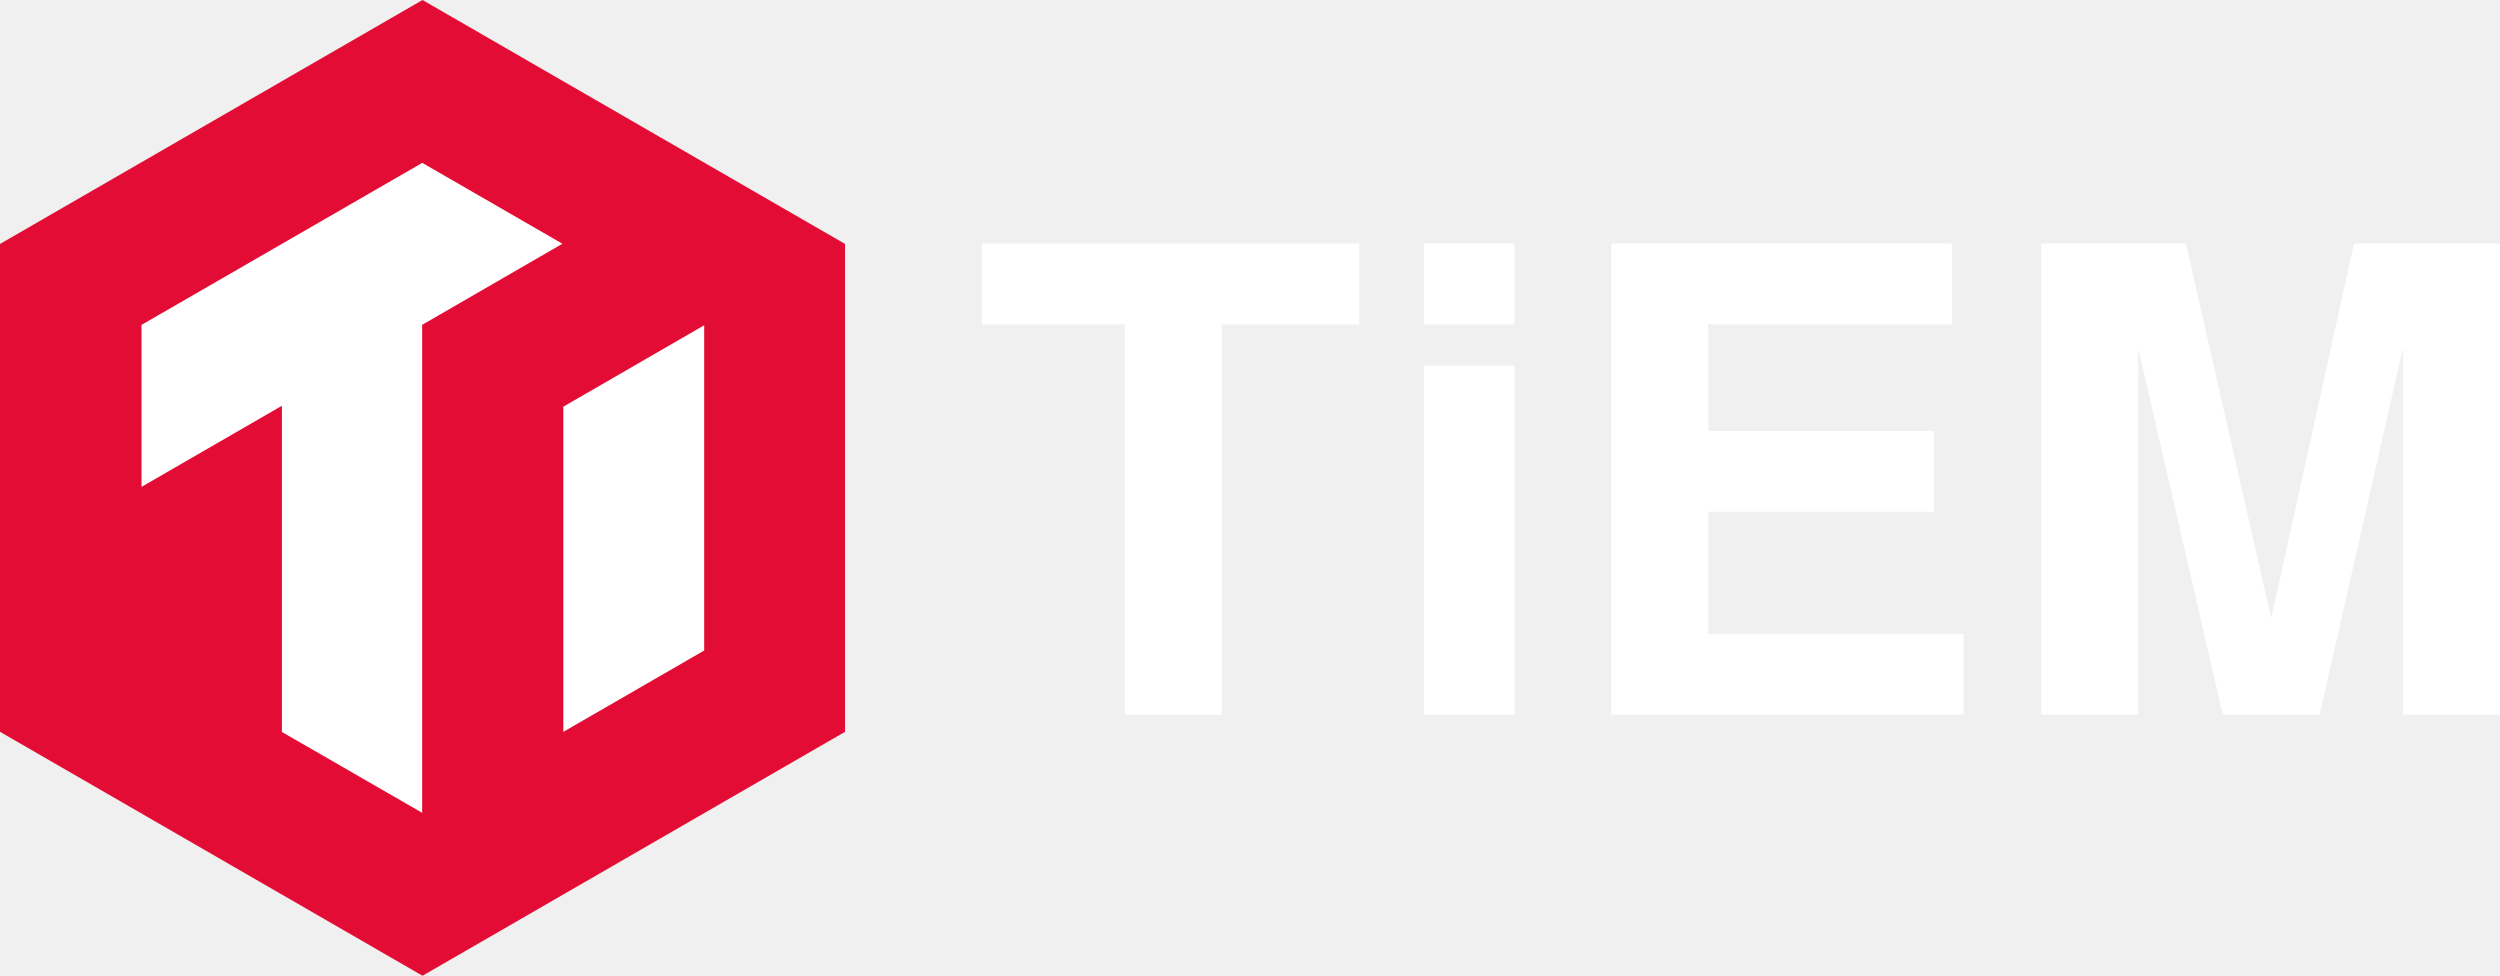
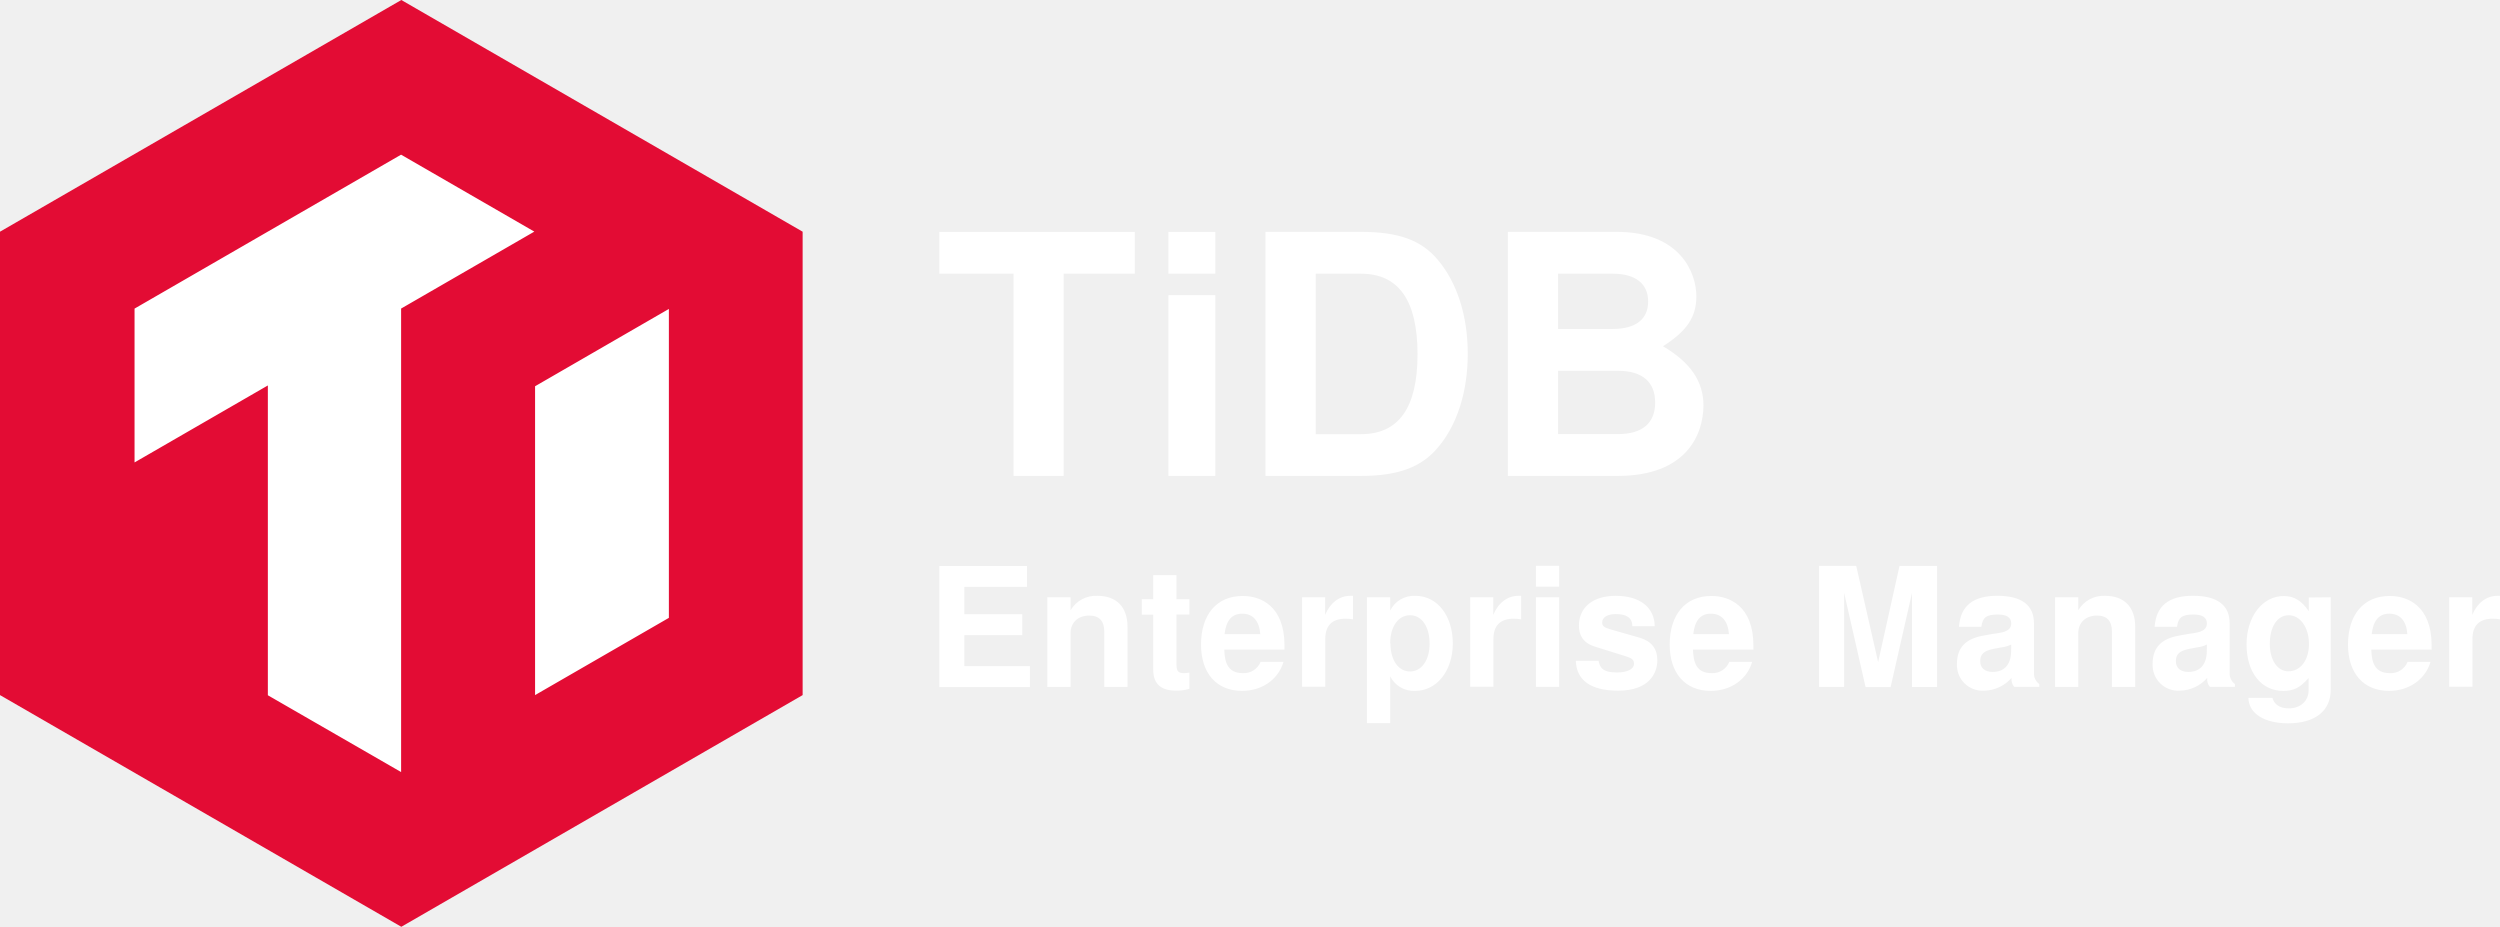
- <svg xmlns="http://www.w3.org/2000/svg" viewBox="0 0 98.642 38.5">
-   <g data-name="组 8215">
-     <g data-name="组 284" fill="#fff">
-       <path data-name="路径 27" d="M48.204 28.199h-3.825v-15.4h-5.635V9.612h14.891v3.187h-5.431Z" />
-       <path data-name="路径 28" d="M59.756 12.797h-3.57V9.61h3.57Zm0 15.4h-3.57v-13.77h3.57Z" />
-       <path data-name="路径 29" d="M67.406 25.012h10.072v3.187h-13.9V9.61h13.438v3.187h-9.613v4.207h8.9v3.188h-8.9Z" />
-       <path data-name="路径 30" d="M84.363 28.199h-3.825V9.61h5.711l3.366 14.79 3.264-14.79h5.763v18.589h-3.825V13.716l-3.29 14.483h-3.825l-3.34-14.483Z" />
-     </g>
-     <g data-name="组 285">
-       <path data-name="路径 40" d="M0 9.625v19.25L16.671 38.5l16.671-9.625V9.625L16.671 0Z" fill="#e30c34" />
-       <path data-name="路径 41" d="M16.661 6.426 5.584 12.819v6.391l5.538-3.2v12.87l5.535 3.191V12.817l5.534-3.2Z" fill="#fff" />
-       <path data-name="路径 42" d="M22.227 16.046v12.83l5.558-3.209V12.834Z" fill="#fff" />
+ <svg xmlns="http://www.w3.org/2000/svg" viewBox="0 0 598.84 222">
+   <defs>
+     <style>.cls-2{fill:#fff}</style>
+   </defs>
+   <g id="图层_2" data-name="图层 2">
+     <g id="Layer_2" data-name="Layer 2">
+       <path style="fill:#e30c34" d="M0 55.5v111L96.13 222l96.13-55.5v-111L96.13 0 0 55.5z" />
+       <path class="cls-2" d="M96.07 37.05 32.23 73.92v36.85l31.93-18.44v74.21l31.92 18.4V73.91l31.91-18.43-31.92-18.43zM128.17 92.52v73.98l32.05-18.5V74l-32.05 18.52zM254.78 114h-12V65.56H225v-10h46.83v10h-17.05ZM291.11 65.56h-11.23v-10h11.23Zm0 48.44h-11.23V70.7h11.23ZM303.13 55.54H326c9 0 14.51 2 18.44 6.74 4.65 5.53 7.14 13.47 7.14 22.45s-2.49 17-7.14 22.45c-3.94 4.73-9.55 6.82-18.44 6.82h-22.87ZM326 104c9.06 0 13.55-6.34 13.55-19.17s-4.5-19.27-13.55-19.27h-10.84V104ZM387.49 114h-26.3V55.54h26.06c15.4 0 19.09 10 19.09 15.4 0 5-2.25 8.34-8 12 6.57 3.85 9.7 8.42 9.7 14.19-.04 7.01-4.11 16.87-20.55 16.87Zm-14.27-35.2h13.07c5.53 0 8.5-2.33 8.5-6.58s-3-6.66-8.5-6.66h-13.07Zm0 25.18h14.35c5.86 0 8.9-2.65 8.9-7.54s-3-7.62-8.9-7.62h-14.35ZM231 159.57h15.7v5H225v-29h21v5h-15v6.56h13.87v5H231ZM256.44 143.07v3.1a7.06 7.06 0 0 1 6.44-3.45c4.57 0 7.2 2.7 7.2 7.43v14.39h-5.57V151.3c0-2.54-1.19-3.85-3.58-3.85-2.7 0-4.49 1.67-4.49 4.21v12.88h-5.57v-21.47ZM284.9 147.21h-3.1v11.68c0 1.91.36 2.35 1.83 2.35a8.22 8.22 0 0 0 1.27-.12V165a10.38 10.38 0 0 1-3.22.43c-3.65 0-5.44-1.67-5.44-5v-13.2h-2.74v-3.7h2.74v-5.76h5.56v5.76h3.1ZM307.68 154.6a9.49 9.49 0 0 1 0 1h-14.43c.12 2.9.72 5.64 4.45 5.64a4.32 4.32 0 0 0 4.26-2.7h5.48c-1.23 4.21-5.12 6.95-9.93 6.95-6.09 0-9.82-4.21-9.82-11.09 0-7.19 3.77-11.64 9.94-11.64 4.29-.04 10.05 2.34 10.05 11.84Zm-10.13-7.6c-2.47 0-3.86 1.63-4.22 4.89h8.55c-.24-3.17-1.75-4.89-4.33-4.89ZM317.42 143.07v4.22c1.2-2.9 3.42-4.57 6-4.57a4.86 4.86 0 0 1 .67 0v5.64a9.7 9.7 0 0 0-1.75-.16q-4.89 0-4.89 4.89v11.41h-5.56v-21.43ZM348 154.12c0 6.52-3.81 11.37-9 11.37a6.32 6.32 0 0 1-6-3.49v11.21h-5.57v-30.14H333v3.18a6.36 6.36 0 0 1 6-3.53c5.53 0 9 5.08 9 11.4Zm-14.94 0c0 4 1.9 6.72 4.69 6.72s4.69-2.74 4.69-6.64c0-4.09-1.87-6.83-4.69-6.83s-4.75 2.74-4.75 6.75ZM357.69 143.07v4.22c1.19-2.9 3.42-4.57 6-4.57a4.91 4.91 0 0 1 .68 0v5.64a9.78 9.78 0 0 0-1.75-.16q-4.89 0-4.89 4.89v11.41h-5.56v-21.43ZM373.47 140.53h-5.56v-5h5.56Zm0 24h-5.56v-21.46h5.56ZM387.27 161.08c2.58 0 4.13-.79 4.13-2.11 0-.87-.47-1.31-1.87-1.74l-6.63-2.07c-1.24-.4-4.69-1.07-4.69-5.29 0-4.41 3.37-7.15 8.82-7.15 5.76 0 9.26 2.74 9.34 7.27H391c0-2-1.36-2.9-4-2.9-1.95 0-3.22.79-3.22 2 0 .87.4 1.19 2 1.67l7 2c2.82.84 4.21 2.63 4.21 5.41 0 3-1.87 7.27-9.38 7.27-6.52 0-10-2.46-10.14-7.15h5.45c.29 1.48.85 2.79 4.35 2.79ZM420 154.6a9.49 9.49 0 0 1 0 1h-14.48c.12 2.9.71 5.64 4.45 5.64a4.29 4.29 0 0 0 4.25-2.7h5.49c-1.23 4.21-5.13 6.95-9.94 6.95-6.08 0-9.82-4.21-9.82-11.09 0-7.19 3.78-11.64 9.94-11.64 4.29-.04 10.11 2.34 10.11 11.84Zm-10.19-7.6c-2.47 0-3.86 1.63-4.21 4.89h8.54c-.24-3.17-1.75-4.89-4.33-4.89ZM441.73 164.54h-6v-29h8.9l5.25 23.06 5.12-23.04h9v29h-6V142l-5.13 22.58h-6L441.73 142ZM468.76 159c0-3.85 2.07-6 6.32-6.75l2.23-.4c1.83-.28 4.45-.4 4.45-2.51 0-1.43-1.07-2.14-3.22-2.14-2.74 0-3.65.71-3.93 2.94h-5.37c.36-5 3.38-7.43 9.18-7.43s8.79 2.22 8.79 6.59v11.93a3.06 3.06 0 0 0 1.27 2.62v.68h-6a2.73 2.73 0 0 1-.64-2.15 8.9 8.9 0 0 1-6.52 3.06 6.14 6.14 0 0 1-6.56-6.44Zm13-4.61a6.88 6.88 0 0 1-2.34.68l-1.91.36c-2.31.47-3.18 1.27-3.18 2.94s1.15 2.58 3 2.58c2.82 0 4.41-1.83 4.41-5.05ZM497.82 143.07v3.1a7.06 7.06 0 0 1 6.44-3.45c4.58 0 7.2 2.7 7.2 7.43v14.39h-5.57V151.3c0-2.54-1.19-3.85-3.57-3.85-2.71 0-4.5 1.67-4.5 4.21v12.88h-5.56v-21.47ZM515.63 159c0-3.85 2.07-6 6.32-6.75l2.23-.4c1.83-.28 4.45-.4 4.45-2.51 0-1.43-1.07-2.14-3.22-2.14-2.74 0-3.65.71-3.93 2.94h-5.37c.36-5 3.38-7.43 9.18-7.43s8.79 2.22 8.79 6.59v11.93a3.06 3.06 0 0 0 1.27 2.62v.68h-6a2.73 2.73 0 0 1-.64-2.15 8.9 8.9 0 0 1-6.52 3.06 6.14 6.14 0 0 1-6.56-6.44Zm13-4.61a6.88 6.88 0 0 1-2.34.68l-1.91.36c-2.31.47-3.18 1.27-3.18 2.94s1.15 2.58 3 2.58c2.82 0 4.41-1.83 4.41-5.05ZM558.29 143.07v22.19c0 5-3.74 8-10.22 8-5.68 0-9.42-2.35-9.5-6.09h5.76c.44 1.63 1.83 2.51 3.94 2.51 2.78 0 4.73-1.79 4.73-4.37v-2.91c-2.07 2.35-3.58 3.1-6.08 3.1-5.29 0-8.79-4.45-8.79-11.13s3.82-11.6 8.91-11.6c2.46 0 4.29 1.11 6 3.65v-3.3Zm-14.59 11.17c0 3.9 1.83 6.56 4.45 6.56 2.9 0 4.93-2.66 4.93-6.56s-2.07-6.87-4.85-6.87-4.53 2.82-4.53 6.87ZM582.46 154.6a9.49 9.49 0 0 1 0 1H568c.12 2.9.71 5.64 4.45 5.64a4.29 4.29 0 0 0 4.25-2.7h5.49c-1.23 4.21-5.13 6.95-9.94 6.95-6.08 0-9.82-4.21-9.82-11.09 0-7.19 3.78-11.64 9.94-11.64 4.32-.04 10.09 2.34 10.09 11.84Zm-10.14-7.6c-2.46 0-3.85 1.63-4.21 4.89h8.54c-.23-3.17-1.74-4.89-4.33-4.89ZM592.2 143.07v4.22c1.19-2.9 3.42-4.57 6-4.57a4.91 4.91 0 0 1 .68 0v5.64a9.86 9.86 0 0 0-1.75-.16q-4.89 0-4.89 4.89v11.41h-5.57v-21.43Z" />
    </g>
  </g>
</svg>
